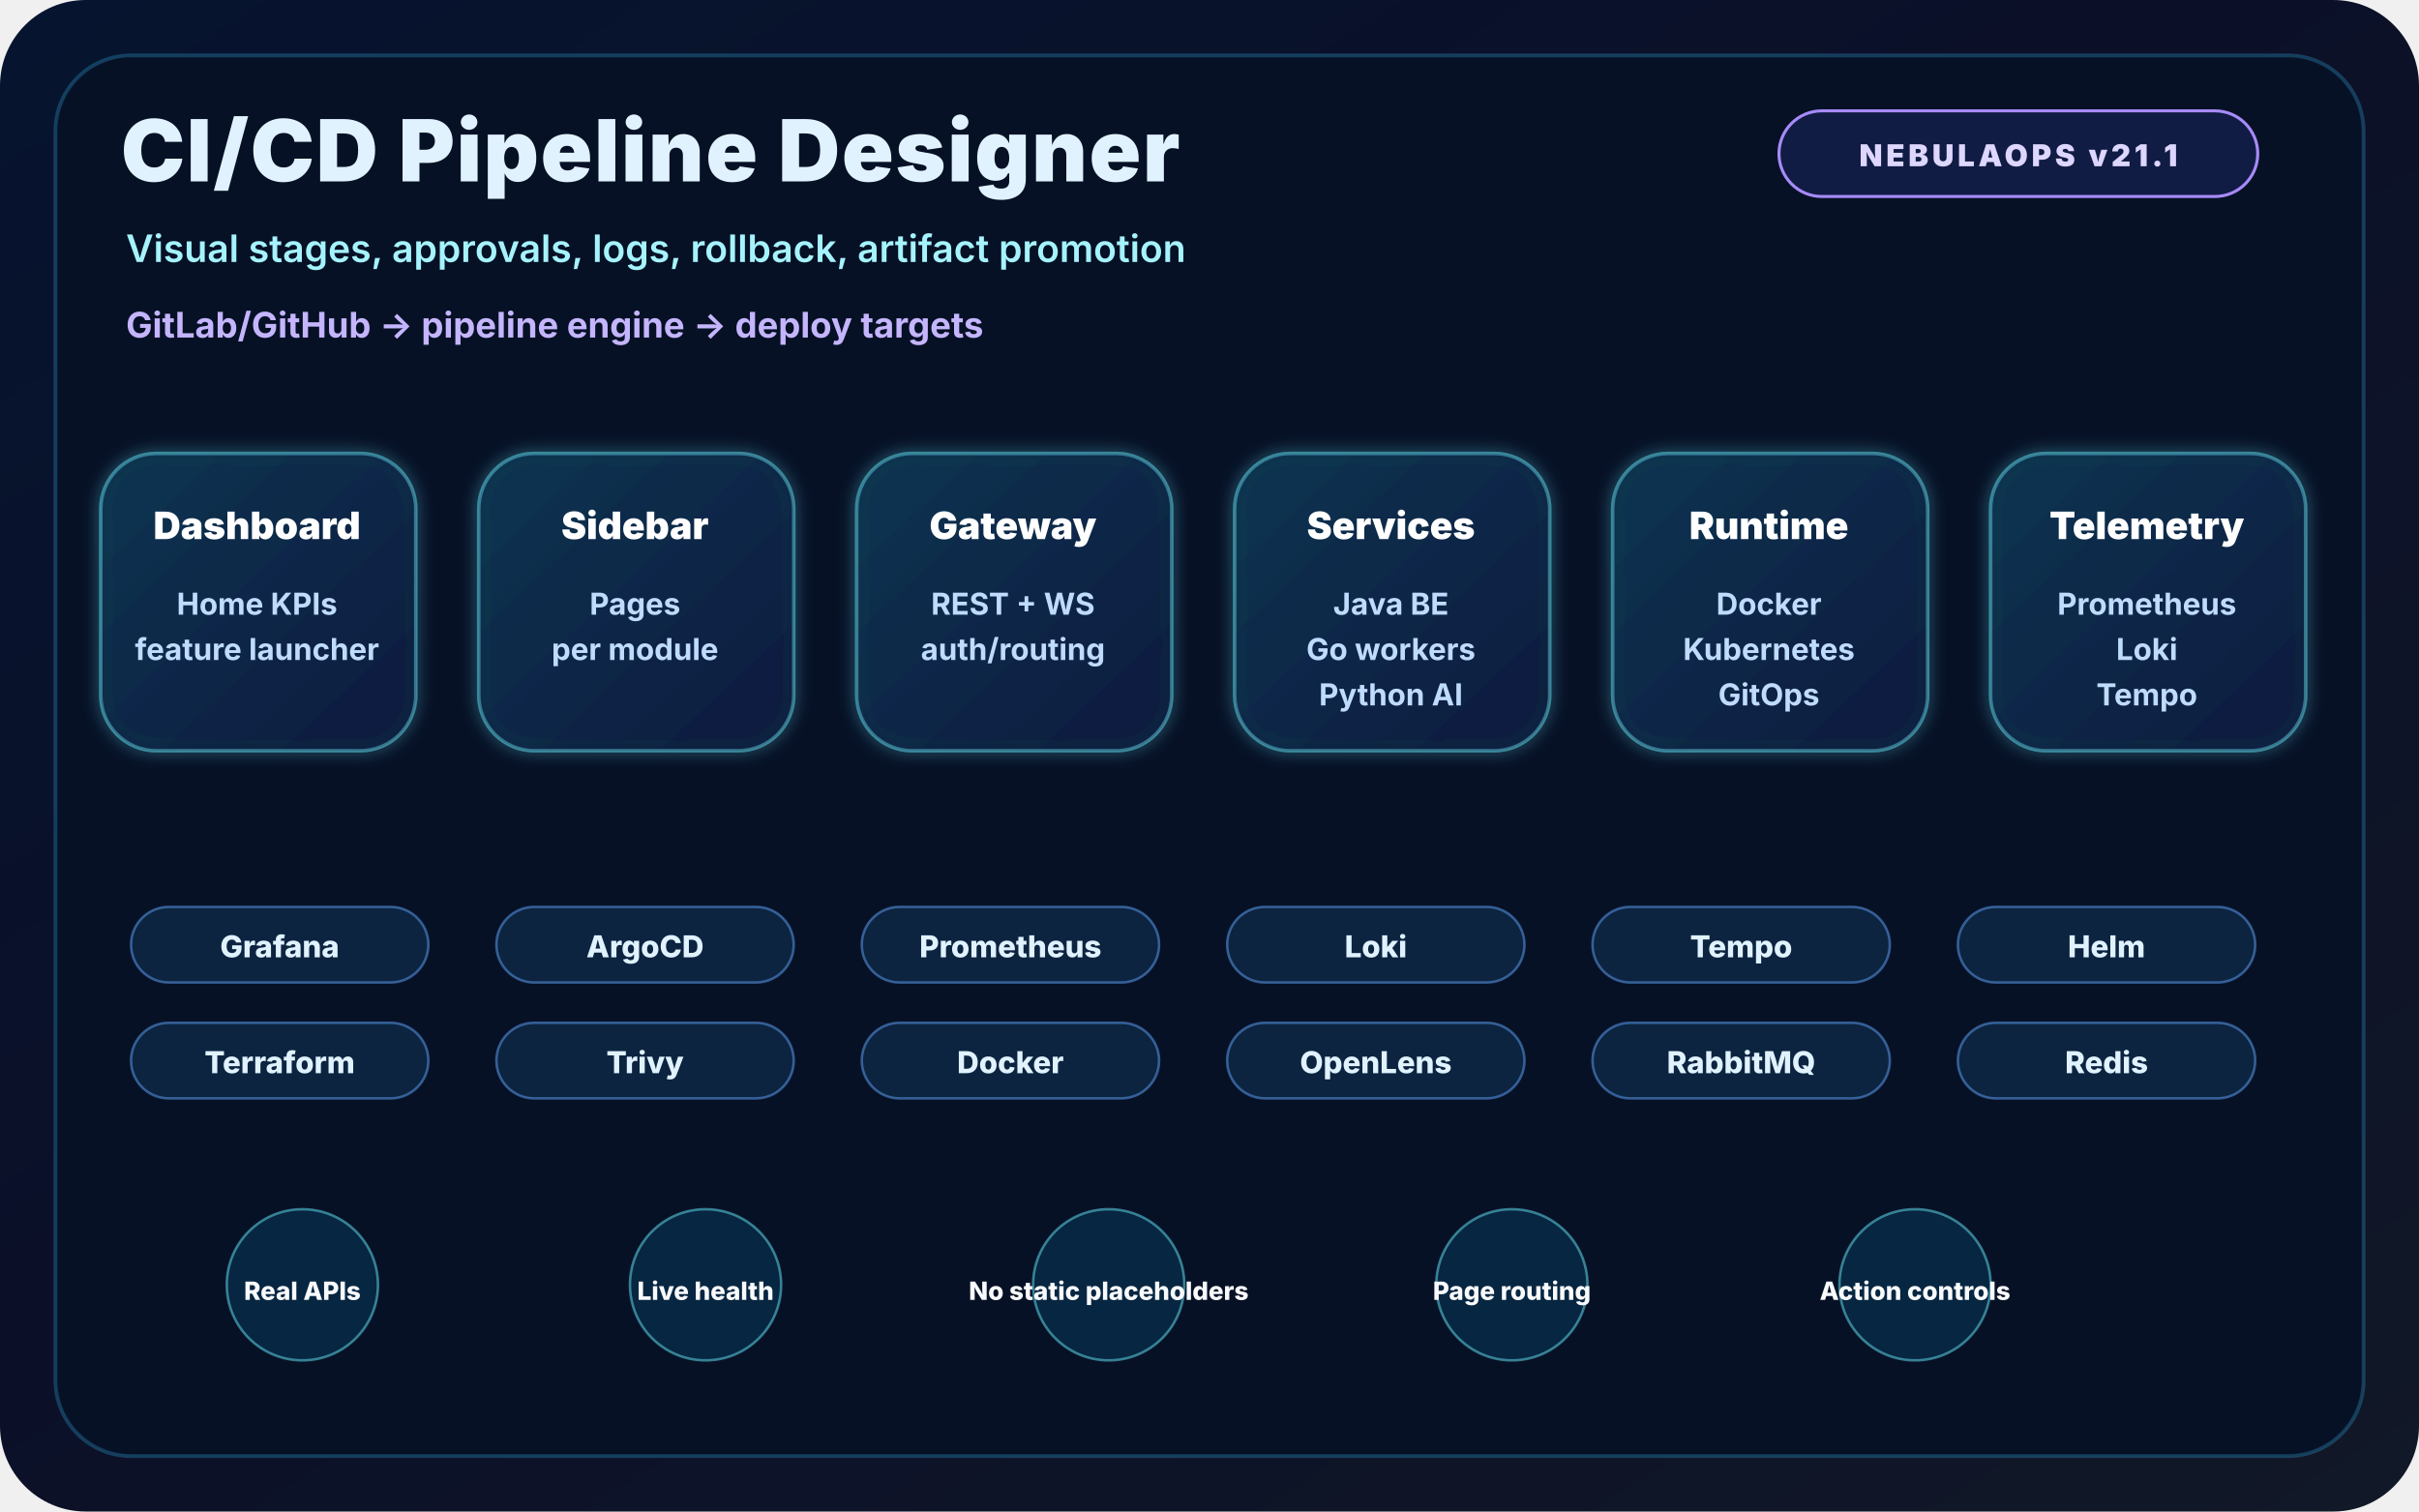
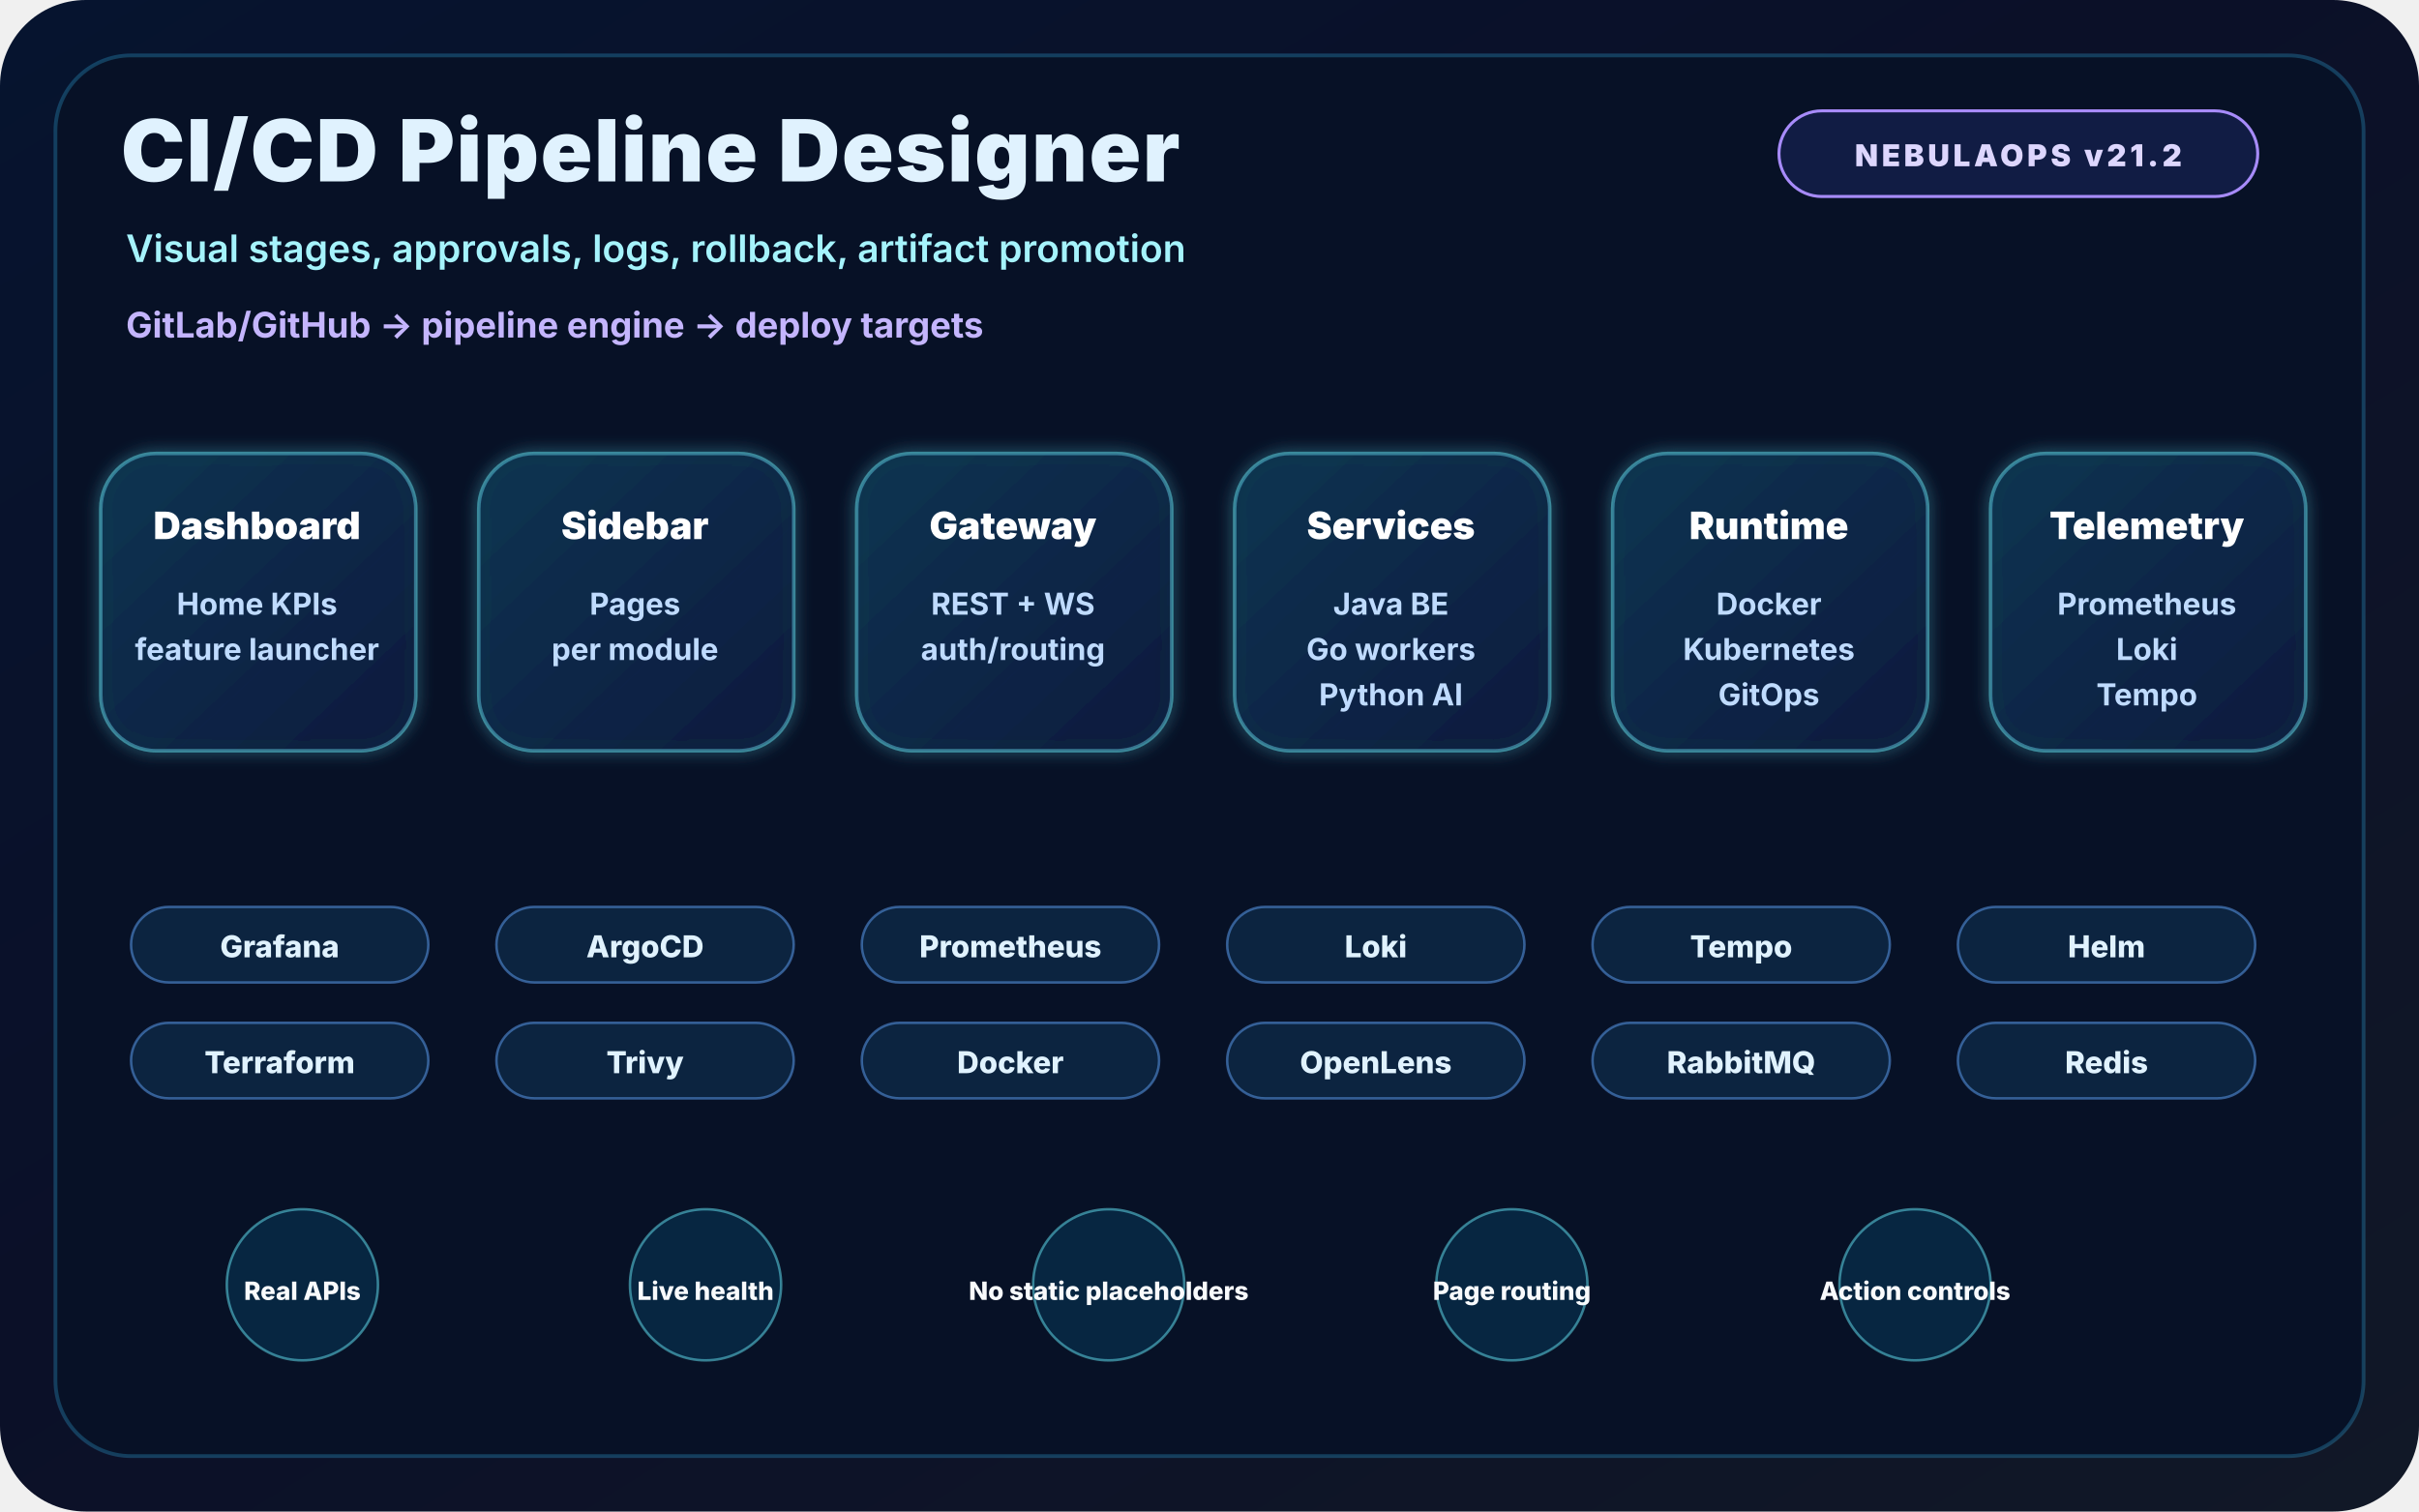
- <svg xmlns="http://www.w3.org/2000/svg" viewBox="0 0 960 600" role="img" aria-label="NebulaOps v21.1 CI/CD Pipeline Designer">
+ <svg xmlns="http://www.w3.org/2000/svg" viewBox="0 0 960 600" role="img" aria-label="NebulaOps v21.2 CI/CD Pipeline Designer">
  <defs>
    <linearGradient id="bg" x1="0" y1="0" x2="1" y2="1">
      <stop offset="0" stop-color="#06142f" />
      <stop offset=".45" stop-color="#0b1028" />
      <stop offset="1" stop-color="#111827" />
    </linearGradient>
    <linearGradient id="card" x1="0" y1="0" x2="1" y2="1">
      <stop offset="0" stop-color="#0f3552" stop-opacity=".96" />
      <stop offset="1" stop-color="#111a3d" stop-opacity=".92" />
    </linearGradient>
    <linearGradient id="accent" x1="0" y1="0" x2="1" y2="0">
      <stop offset="0" stop-color="#38bdf8" />
      <stop offset=".5" stop-color="#8b5cf6" />
      <stop offset="1" stop-color="#22d3ee" />
    </linearGradient>
    <filter id="glow">
      <feGaussianBlur stdDeviation="3" result="b" />
      <feMerge>
        <feMergeNode in="b" />
        <feMergeNode in="SourceGraphic" />
      </feMerge>
    </filter>
    <style>
            .bg{fill:url(#bg)} .panel{fill:#071126;stroke:#38bdf8;stroke-opacity:.26;stroke-width:1.5}
            .node rect{fill:url(#card);stroke:#67e8f9;stroke-opacity:.42;stroke-width:1.4;filter:url(#glow)}
            .link{fill:none;stroke:url(#accent);stroke-width:4;stroke-linecap:round;stroke-dasharray:9 9;opacity:.8}
            .title{font:900 34px Inter,Arial,sans-serif;fill:#e0f2fe;letter-spacing:.02em}
            .sub{font:600 15px Inter,Arial,sans-serif;fill:#a5f3fc} .flow{font:700 14px
            Inter,Arial,sans-serif;fill:#c4b5fd}
            .h{font:900 15px Inter,Arial,sans-serif;fill:#fff} .b{font:700 12px Inter,Arial,sans-serif;fill:#bfdbfe}
            .chip{fill:#0c2440;stroke:#60a5fa;stroke-opacity:.5} .chipText{font:800 12px
            Inter,Arial,sans-serif;fill:#e0f2fe}
            .pulse{fill:#0ea5e9;fill-opacity:.14;stroke:#67e8f9;stroke-opacity:.5} .small{font:800 10px
            Inter,Arial,sans-serif;fill:#f8fafc}
            .badge{fill:#111c44;stroke:#a78bfa;stroke-width:1.2} .badgeText{font:900 12px
            Inter,Arial,sans-serif;fill:#ddd6fe;letter-spacing:.12em}
        </style>
  </defs>
  <rect class="bg" width="960" height="600" rx="34" />
  <rect class="panel" x="22" y="22" width="916" height="556" rx="30" />
  <rect class="badge" x="706" y="44" width="190" height="34" rx="17" />
-   <text class="badgeText" x="801" y="66" text-anchor="middle">NEBULAOPS v21.1</text>
+   <text class="badgeText" x="801" y="66" text-anchor="middle">NEBULAOPS v21.2</text>
  <text class="title" x="48" y="72">CI/CD Pipeline Designer</text>
  <text class="sub" x="50" y="104">Visual stages, approvals, logs, rollback, artifact promotion</text>
  <text class="flow" x="50" y="134">GitLab/GitHub → pipeline engine → deploy targets</text>
  <g class="node" transform="translate(40,180)">
    <rect width="125" height="118" rx="22" />
    <text class="h" x="62" y="34" text-anchor="middle">Dashboard</text>
    <text class="b" x="62" y="64" text-anchor="middle" dy="0">Home KPIs</text>
    <text class="b" x="62" y="64" text-anchor="middle" dy="18">feature launcher</text>
  </g>
  <path class="link" d="M165 239 C 185 239 170 239 190 239" />
  <g class="node" transform="translate(190,180)">
    <rect width="125" height="118" rx="22" />
    <text class="h" x="62" y="34" text-anchor="middle">Sidebar</text>
    <text class="b" x="62" y="64" text-anchor="middle" dy="0">Pages</text>
    <text class="b" x="62" y="64" text-anchor="middle" dy="18">per module</text>
  </g>
  <path class="link" d="M315 239 C 335 239 320 239 340 239" />
  <g class="node" transform="translate(340,180)">
    <rect width="125" height="118" rx="22" />
    <text class="h" x="62" y="34" text-anchor="middle">Gateway</text>
    <text class="b" x="62" y="64" text-anchor="middle" dy="0">REST + WS</text>
    <text class="b" x="62" y="64" text-anchor="middle" dy="18">auth/routing</text>
  </g>
  <path class="link" d="M465 239 C 485 239 470 239 490 239" />
  <g class="node" transform="translate(490,180)">
    <rect width="125" height="118" rx="22" />
    <text class="h" x="62" y="34" text-anchor="middle">Services</text>
    <text class="b" x="62" y="64" text-anchor="middle" dy="0">Java BE</text>
    <text class="b" x="62" y="64" text-anchor="middle" dy="18">Go workers</text>
    <text class="b" x="62" y="64" text-anchor="middle" dy="36">Python AI</text>
  </g>
  <path class="link" d="M615 239 C 635 239 620 239 640 239" />
  <g class="node" transform="translate(640,180)">
    <rect width="125" height="118" rx="22" />
    <text class="h" x="62" y="34" text-anchor="middle">Runtime</text>
    <text class="b" x="62" y="64" text-anchor="middle" dy="0">Docker</text>
    <text class="b" x="62" y="64" text-anchor="middle" dy="18">Kubernetes</text>
    <text class="b" x="62" y="64" text-anchor="middle" dy="36">GitOps</text>
  </g>
  <path class="link" d="M765 239 C 785 239 770 239 790 239" />
  <g class="node" transform="translate(790,180)">
    <rect width="125" height="118" rx="22" />
    <text class="h" x="62" y="34" text-anchor="middle">Telemetry</text>
    <text class="b" x="62" y="64" text-anchor="middle" dy="0">Prometheus</text>
    <text class="b" x="62" y="64" text-anchor="middle" dy="18">Loki</text>
    <text class="b" x="62" y="64" text-anchor="middle" dy="36">Tempo</text>
  </g>
  <rect class="chip" x="52" y="360" width="118" height="30" rx="15" />
  <text class="chipText" x="111" y="380" dy="0" text-anchor="middle">Grafana</text>
  <rect class="chip" x="197" y="360" width="118" height="30" rx="15" />
  <text class="chipText" x="256" y="380" dy="0" text-anchor="middle">ArgoCD</text>
  <rect class="chip" x="342" y="360" width="118" height="30" rx="15" />
  <text class="chipText" x="401" y="380" dy="0" text-anchor="middle">Prometheus</text>
  <rect class="chip" x="487" y="360" width="118" height="30" rx="15" />
  <text class="chipText" x="546" y="380" dy="0" text-anchor="middle">Loki</text>
  <rect class="chip" x="632" y="360" width="118" height="30" rx="15" />
  <text class="chipText" x="691" y="380" dy="0" text-anchor="middle">Tempo</text>
  <rect class="chip" x="777" y="360" width="118" height="30" rx="15" />
  <text class="chipText" x="836" y="380" dy="0" text-anchor="middle">Helm</text>
  <rect class="chip" x="52" y="406" width="118" height="30" rx="15" />
  <text class="chipText" x="111" y="380" dy="46" text-anchor="middle">Terraform</text>
  <rect class="chip" x="197" y="406" width="118" height="30" rx="15" />
  <text class="chipText" x="256" y="380" dy="46" text-anchor="middle">Trivy</text>
  <rect class="chip" x="342" y="406" width="118" height="30" rx="15" />
  <text class="chipText" x="401" y="380" dy="46" text-anchor="middle">Docker</text>
  <rect class="chip" x="487" y="406" width="118" height="30" rx="15" />
  <text class="chipText" x="546" y="380" dy="46" text-anchor="middle">OpenLens</text>
  <rect class="chip" x="632" y="406" width="118" height="30" rx="15" />
  <text class="chipText" x="691" y="380" dy="46" text-anchor="middle">RabbitMQ</text>
  <rect class="chip" x="777" y="406" width="118" height="30" rx="15" />
  <text class="chipText" x="836" y="380" dy="46" text-anchor="middle">Redis</text>
  <circle class="pulse" cx="120" cy="510" r="30" />
  <text class="small" x="120" y="516" text-anchor="middle">Real APIs</text>
  <circle class="pulse" cx="280" cy="510" r="30" />
  <text class="small" x="280" y="516" text-anchor="middle">Live health</text>
  <circle class="pulse" cx="440" cy="510" r="30" />
  <text class="small" x="440" y="516" text-anchor="middle">No static placeholders</text>
  <circle class="pulse" cx="600" cy="510" r="30" />
  <text class="small" x="600" y="516" text-anchor="middle">Page routing</text>
  <circle class="pulse" cx="760" cy="510" r="30" />
  <text class="small" x="760" y="516" text-anchor="middle">Action controls</text>
</svg>
